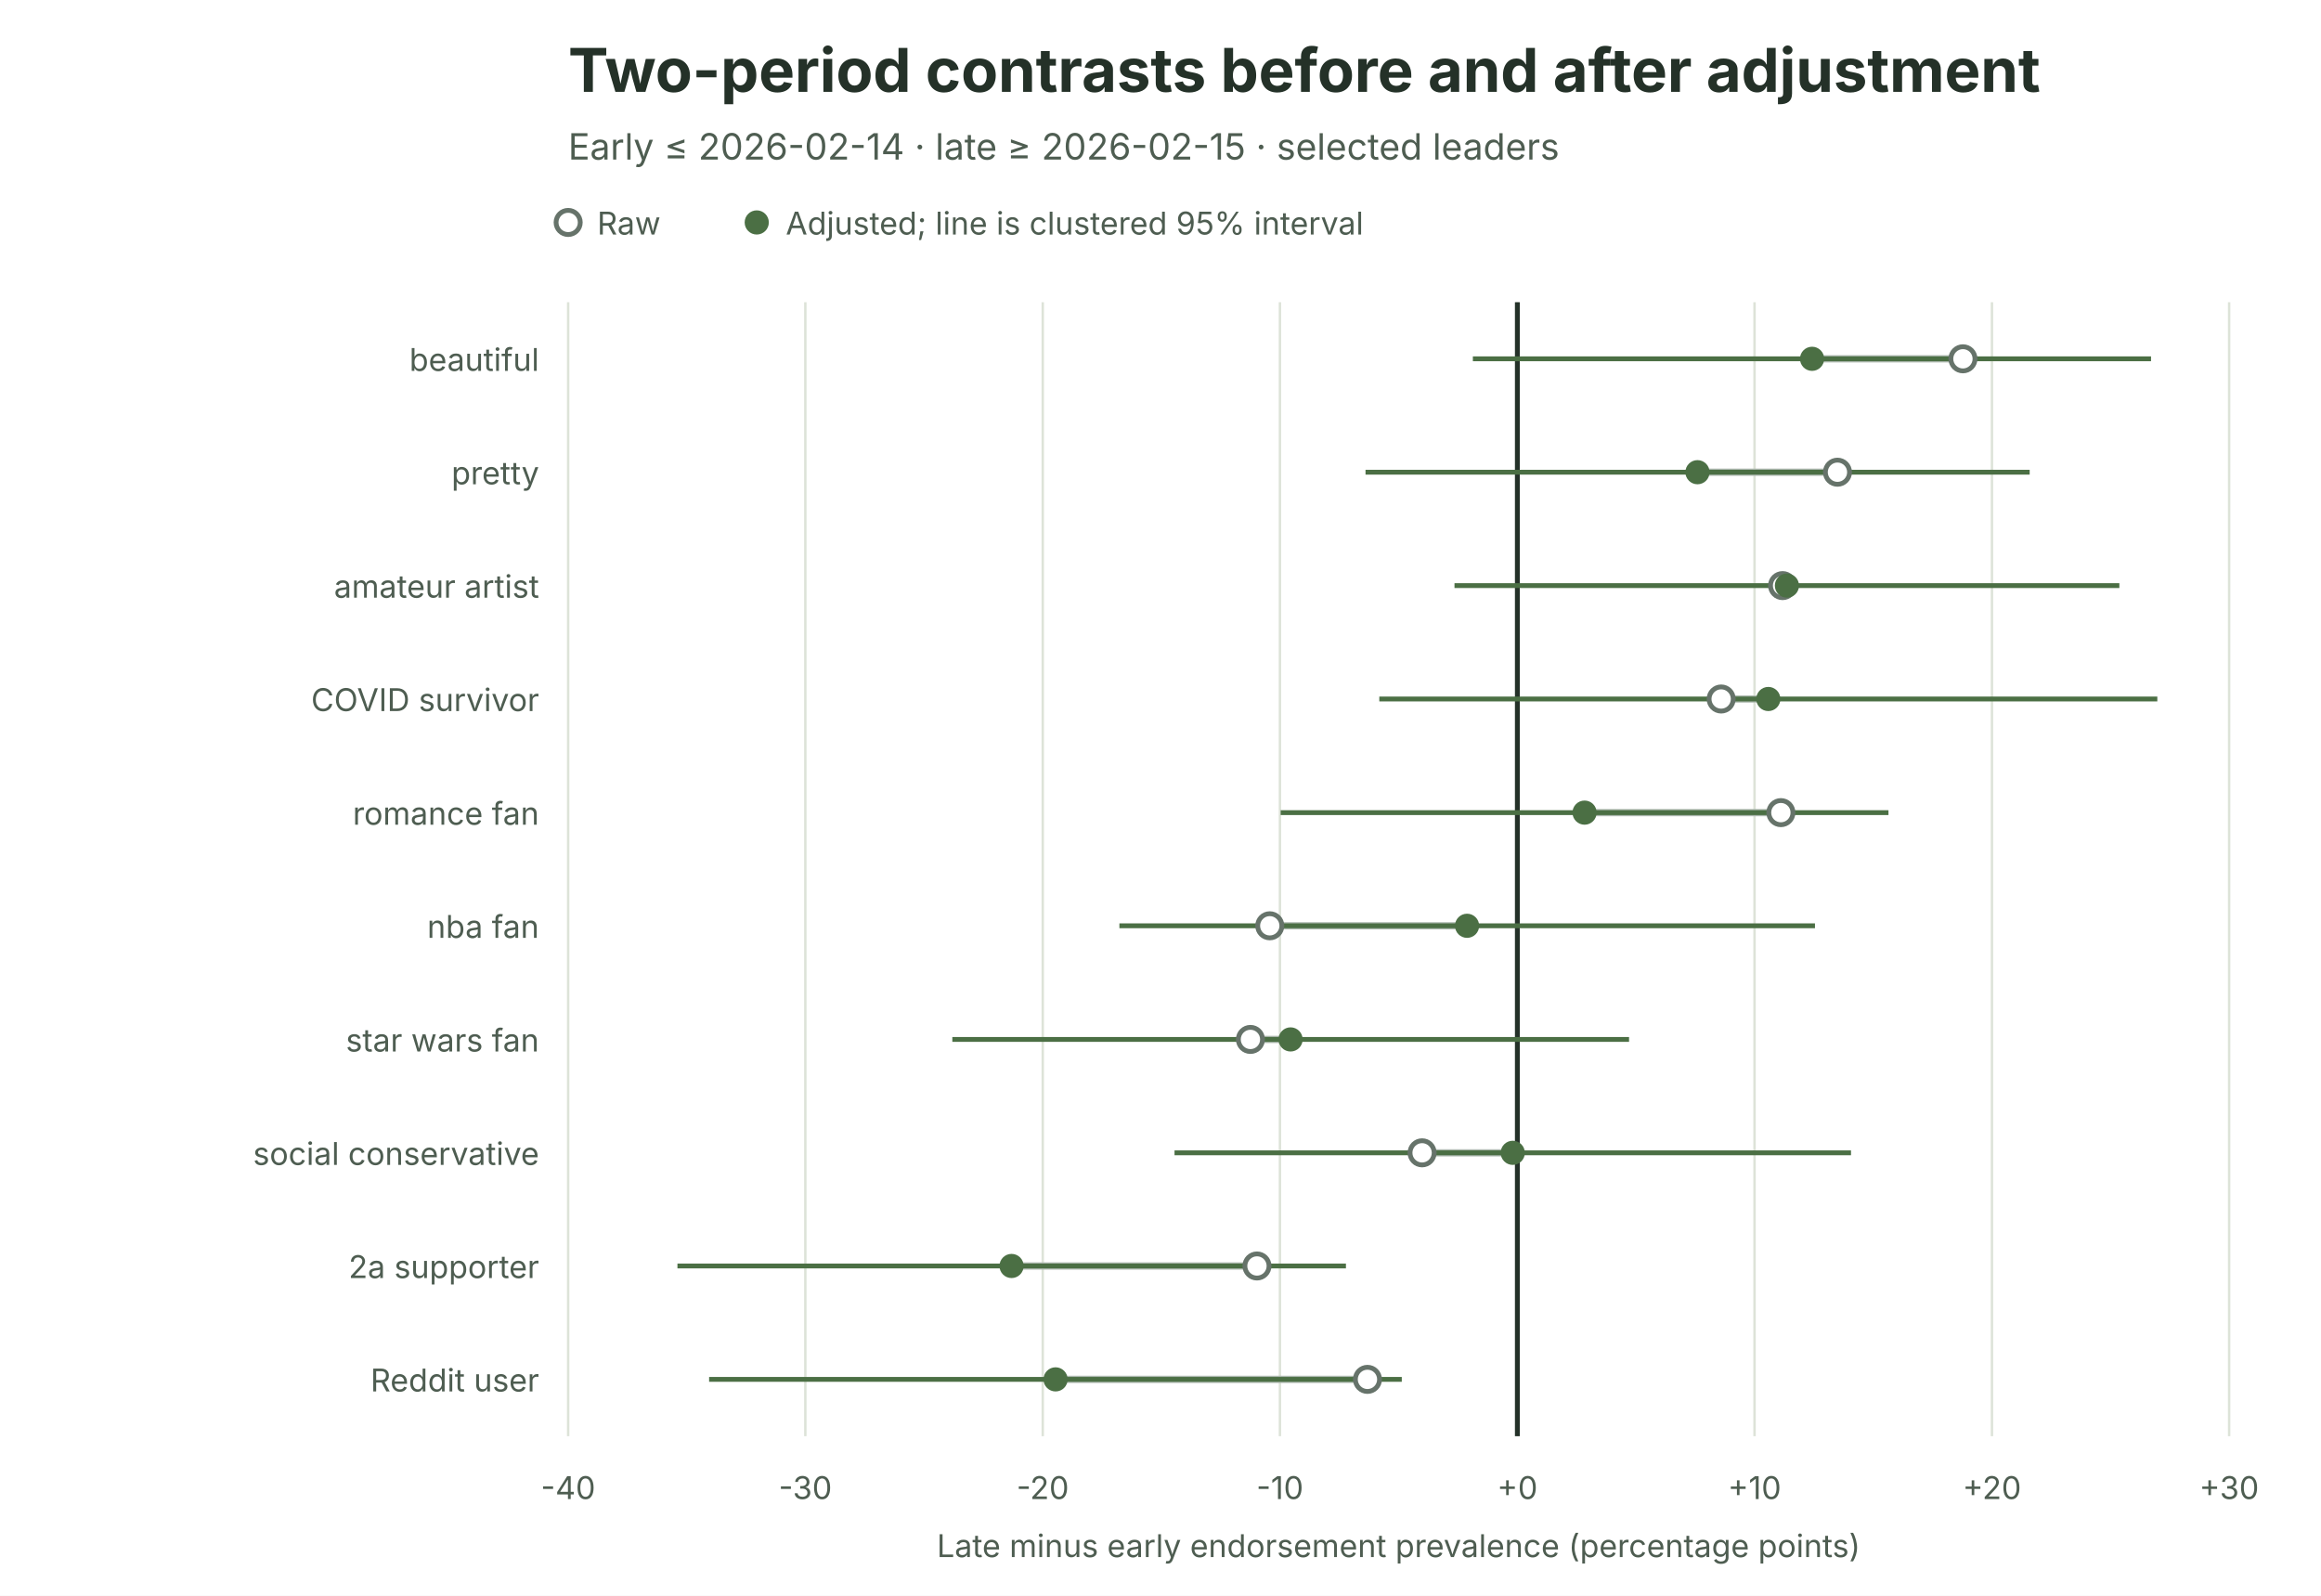
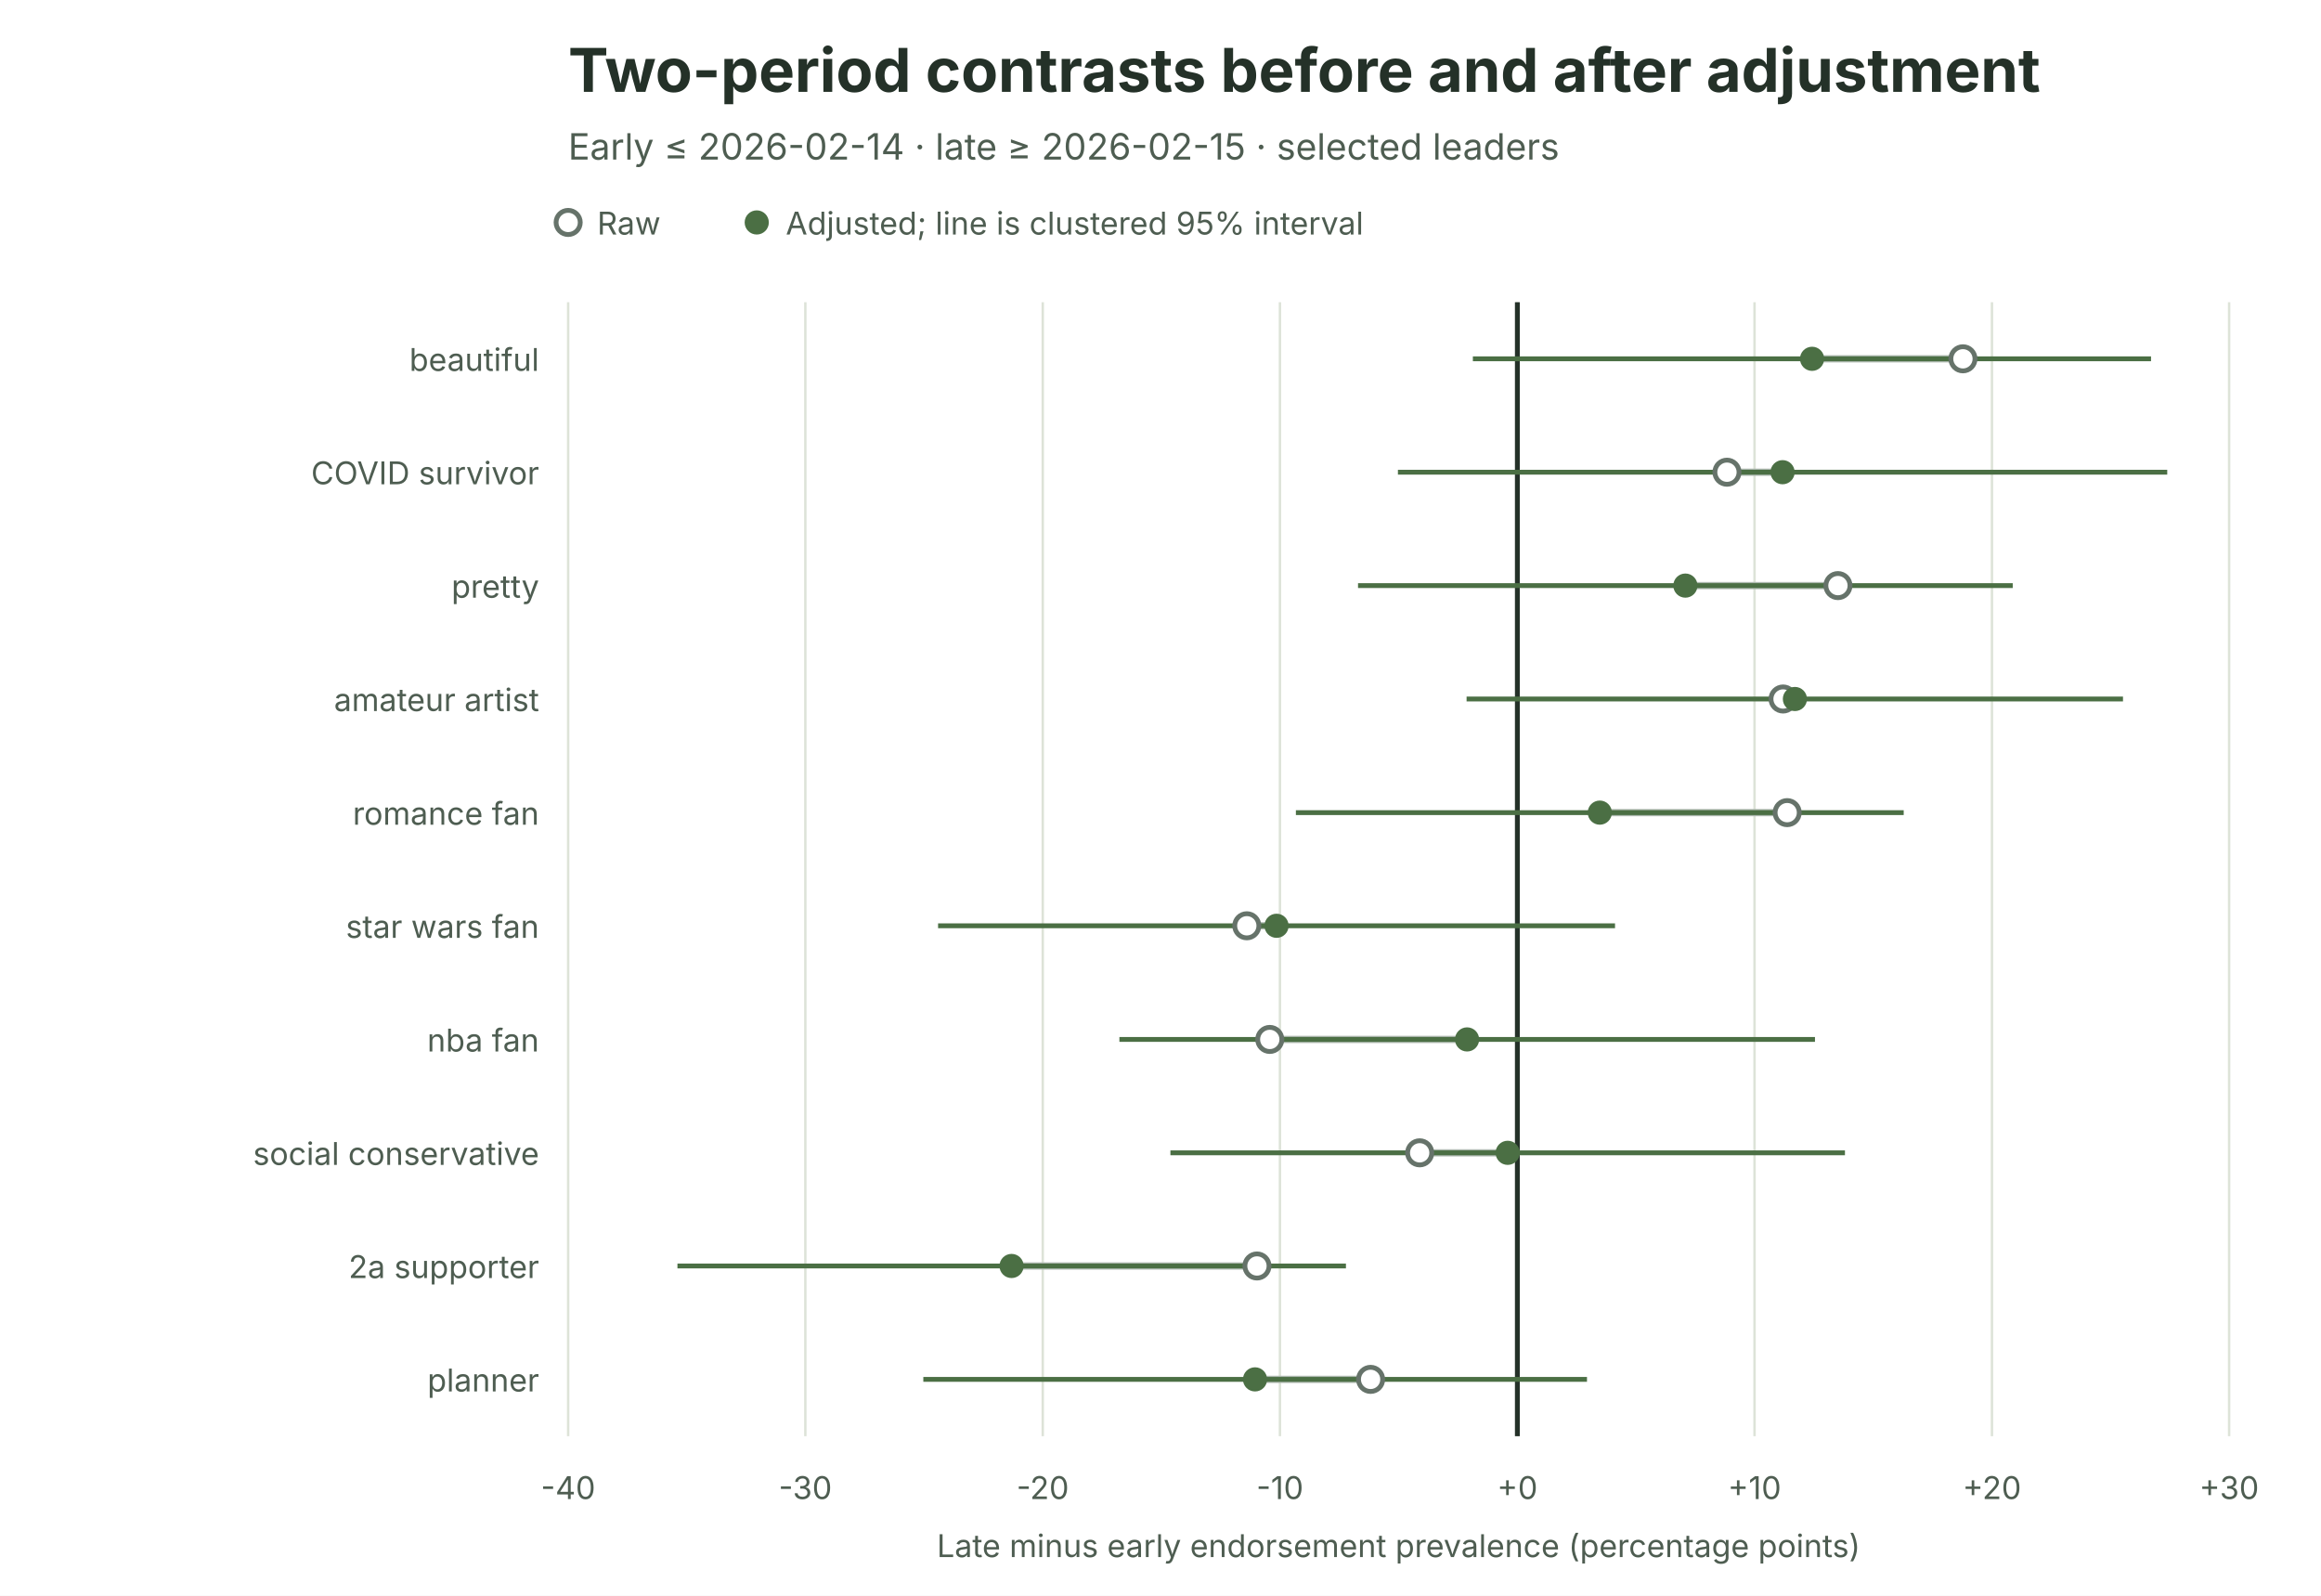
<svg xmlns="http://www.w3.org/2000/svg" width="960" height="660" viewBox="0 0 960 660" role="img" aria-labelledby="title desc">
  <rect width="960" height="660" fill="#ffffff" />
  <style>
    text { font-family: system-ui, -apple-system, sans-serif; fill: #243128; }
    .title { font-size: 25px; font-weight: 700; }
    .subtitle { font-size: 15px; fill: #4e5d51; }
    .axis { stroke: #66736a; stroke-width: 1; }
    .grid { stroke: #dde3d8; stroke-width: 1; }
    .tick { font-size: 13px; fill: #4e5d51; }
  </style>
  <text class="title" x="235" y="38">Two-period contrasts before and after adjustment</text>
  <text class="subtitle" x="235" y="66">Early ≤ 2026-02-14 · late ≥ 2026-02-15 · selected leaders</text>
  <circle cx="235" cy="92" r="5" fill="#ffffff" stroke="#66736a" stroke-width="2" />
  <text class="tick" x="247" y="97">Raw</text>
  <circle cx="313" cy="92" r="5" fill="#4B6F44" />
  <text class="tick" x="325" y="97">Adjusted; line is clustered 95% interval</text>
  <line class="grid" x1="235.0" y1="125" x2="235.0" y2="594" />
  <text class="tick" text-anchor="middle" x="235.0" y="620">-40</text>
  <line class="grid" x1="333.1" y1="125" x2="333.1" y2="594" />
  <text class="tick" text-anchor="middle" x="333.1" y="620">-30</text>
  <line class="grid" x1="431.3" y1="125" x2="431.3" y2="594" />
  <text class="tick" text-anchor="middle" x="431.3" y="620">-20</text>
  <line class="grid" x1="529.4" y1="125" x2="529.4" y2="594" />
  <text class="tick" text-anchor="middle" x="529.4" y="620">-10</text>
  <line class="grid" x1="627.6" y1="125" x2="627.6" y2="594" />
  <text class="tick" text-anchor="middle" x="627.6" y="620">+0</text>
  <line class="grid" x1="725.7" y1="125" x2="725.7" y2="594" />
  <text class="tick" text-anchor="middle" x="725.7" y="620">+10</text>
  <line class="grid" x1="823.9" y1="125" x2="823.9" y2="594" />
  <text class="tick" text-anchor="middle" x="823.9" y="620">+20</text>
  <line class="grid" x1="922.0" y1="125" x2="922.0" y2="594" />
  <text class="tick" text-anchor="middle" x="922.0" y="620">+30</text>
  <line x1="627.6" y1="125" x2="627.6" y2="594" stroke="#243128" stroke-width="2" />
  <text class="tick" text-anchor="end" x="223" y="153.4">beautiful</text>
  <line x1="811.9" y1="148.4" x2="749.5" y2="148.4" stroke="#aeb9b0" stroke-width="3" />
  <line x1="609.2" y1="148.4" x2="889.7" y2="148.4" stroke="#4B6F44" stroke-width="2" />
  <circle cx="811.9" cy="148.4" r="5" fill="#ffffff" stroke="#66736a" stroke-width="2" />
  <circle cx="749.5" cy="148.4" r="5" fill="#4B6F44" />
-   <text class="tick" text-anchor="end" x="223" y="200.3">pretty</text>
-   <line x1="760.0" y1="195.3" x2="702.1" y2="195.3" stroke="#aeb9b0" stroke-width="3" />
-   <line x1="564.8" y1="195.3" x2="839.5" y2="195.3" stroke="#4B6F44" stroke-width="2" />
-   <circle cx="760.0" cy="195.3" r="5" fill="#ffffff" stroke="#66736a" stroke-width="2" />
-   <circle cx="702.1" cy="195.3" r="5" fill="#4B6F44" />
-   <text class="tick" text-anchor="end" x="223" y="247.2">amateur artist</text>
-   <line x1="737.3" y1="242.2" x2="739.1" y2="242.2" stroke="#aeb9b0" stroke-width="3" />
-   <line x1="601.6" y1="242.2" x2="876.6" y2="242.2" stroke="#4B6F44" stroke-width="2" />
-   <circle cx="737.3" cy="242.2" r="5" fill="#ffffff" stroke="#66736a" stroke-width="2" />
-   <circle cx="739.1" cy="242.2" r="5" fill="#4B6F44" />
-   <text class="tick" text-anchor="end" x="223" y="294.1">COVID survivor</text>
-   <line x1="711.9" y1="289.1" x2="731.4" y2="289.1" stroke="#aeb9b0" stroke-width="3" />
-   <line x1="570.5" y1="289.1" x2="892.3" y2="289.1" stroke="#4B6F44" stroke-width="2" />
-   <circle cx="711.9" cy="289.1" r="5" fill="#ffffff" stroke="#66736a" stroke-width="2" />
-   <circle cx="731.4" cy="289.1" r="5" fill="#4B6F44" />
+   <text class="tick" text-anchor="end" x="223" y="200.3">COVID survivor</text>
+   <line x1="714.3" y1="195.3" x2="737.3" y2="195.3" stroke="#aeb9b0" stroke-width="3" />
+   <line x1="578.2" y1="195.3" x2="896.4" y2="195.3" stroke="#4B6F44" stroke-width="2" />
+   <circle cx="714.3" cy="195.3" r="5" fill="#ffffff" stroke="#66736a" stroke-width="2" />
+   <circle cx="737.3" cy="195.3" r="5" fill="#4B6F44" />
+   <text class="tick" text-anchor="end" x="223" y="247.2">pretty</text>
+   <line x1="760.2" y1="242.2" x2="697.1" y2="242.2" stroke="#aeb9b0" stroke-width="3" />
+   <line x1="561.7" y1="242.2" x2="832.5" y2="242.2" stroke="#4B6F44" stroke-width="2" />
+   <circle cx="760.2" cy="242.2" r="5" fill="#ffffff" stroke="#66736a" stroke-width="2" />
+   <circle cx="697.1" cy="242.2" r="5" fill="#4B6F44" />
+   <text class="tick" text-anchor="end" x="223" y="294.1">amateur artist</text>
+   <line x1="737.5" y1="289.1" x2="742.4" y2="289.1" stroke="#aeb9b0" stroke-width="3" />
+   <line x1="606.6" y1="289.1" x2="878.1" y2="289.1" stroke="#4B6F44" stroke-width="2" />
+   <circle cx="737.5" cy="289.1" r="5" fill="#ffffff" stroke="#66736a" stroke-width="2" />
+   <circle cx="742.4" cy="289.1" r="5" fill="#4B6F44" />
  <text class="tick" text-anchor="end" x="223" y="341.1">romance fan</text>
-   <line x1="736.6" y1="336.1" x2="655.4" y2="336.1" stroke="#aeb9b0" stroke-width="3" />
-   <line x1="529.7" y1="336.1" x2="781.1" y2="336.1" stroke="#4B6F44" stroke-width="2" />
-   <circle cx="736.6" cy="336.1" r="5" fill="#ffffff" stroke="#66736a" stroke-width="2" />
-   <circle cx="655.4" cy="336.1" r="5" fill="#4B6F44" />
-   <text class="tick" text-anchor="end" x="223" y="387.9">nba fan</text>
-   <line x1="525.2" y1="382.9" x2="606.8" y2="382.9" stroke="#aeb9b0" stroke-width="3" />
-   <line x1="463.0" y1="382.9" x2="750.7" y2="382.9" stroke="#4B6F44" stroke-width="2" />
-   <circle cx="525.2" cy="382.9" r="5" fill="#ffffff" stroke="#66736a" stroke-width="2" />
-   <circle cx="606.8" cy="382.9" r="5" fill="#4B6F44" />
-   <text class="tick" text-anchor="end" x="223" y="434.9">star wars fan</text>
-   <line x1="517.2" y1="429.9" x2="533.8" y2="429.9" stroke="#aeb9b0" stroke-width="3" />
-   <line x1="393.9" y1="429.9" x2="673.8" y2="429.9" stroke="#4B6F44" stroke-width="2" />
-   <circle cx="517.2" cy="429.9" r="5" fill="#ffffff" stroke="#66736a" stroke-width="2" />
-   <circle cx="533.8" cy="429.9" r="5" fill="#4B6F44" />
+   <line x1="739.2" y1="336.1" x2="661.7" y2="336.1" stroke="#aeb9b0" stroke-width="3" />
+   <line x1="536.0" y1="336.1" x2="787.4" y2="336.1" stroke="#4B6F44" stroke-width="2" />
+   <circle cx="739.2" cy="336.1" r="5" fill="#ffffff" stroke="#66736a" stroke-width="2" />
+   <circle cx="661.7" cy="336.1" r="5" fill="#4B6F44" />
+   <text class="tick" text-anchor="end" x="223" y="387.9">star wars fan</text>
+   <line x1="515.7" y1="382.9" x2="528.0" y2="382.9" stroke="#aeb9b0" stroke-width="3" />
+   <line x1="388.0" y1="382.9" x2="668.0" y2="382.9" stroke="#4B6F44" stroke-width="2" />
+   <circle cx="515.7" cy="382.9" r="5" fill="#ffffff" stroke="#66736a" stroke-width="2" />
+   <circle cx="528.0" cy="382.9" r="5" fill="#4B6F44" />
+   <text class="tick" text-anchor="end" x="223" y="434.9">nba fan</text>
+   <line x1="525.2" y1="429.9" x2="606.8" y2="429.9" stroke="#aeb9b0" stroke-width="3" />
+   <line x1="463.0" y1="429.9" x2="750.7" y2="429.9" stroke="#4B6F44" stroke-width="2" />
+   <circle cx="525.2" cy="429.9" r="5" fill="#ffffff" stroke="#66736a" stroke-width="2" />
+   <circle cx="606.8" cy="429.9" r="5" fill="#4B6F44" />
  <text class="tick" text-anchor="end" x="223" y="481.8">social conservative</text>
-   <line x1="588.2" y1="476.8" x2="625.7" y2="476.8" stroke="#aeb9b0" stroke-width="3" />
-   <line x1="485.8" y1="476.8" x2="765.6" y2="476.8" stroke="#4B6F44" stroke-width="2" />
-   <circle cx="588.2" cy="476.8" r="5" fill="#ffffff" stroke="#66736a" stroke-width="2" />
-   <circle cx="625.7" cy="476.8" r="5" fill="#4B6F44" />
+   <line x1="587.2" y1="476.8" x2="623.6" y2="476.8" stroke="#aeb9b0" stroke-width="3" />
+   <line x1="484.1" y1="476.8" x2="763.1" y2="476.8" stroke="#4B6F44" stroke-width="2" />
+   <circle cx="587.2" cy="476.8" r="5" fill="#ffffff" stroke="#66736a" stroke-width="2" />
+   <circle cx="623.6" cy="476.8" r="5" fill="#4B6F44" />
  <text class="tick" text-anchor="end" x="223" y="528.6">2a supporter</text>
  <line x1="519.9" y1="523.6" x2="418.4" y2="523.6" stroke="#aeb9b0" stroke-width="3" />
  <line x1="280.2" y1="523.6" x2="556.7" y2="523.6" stroke="#4B6F44" stroke-width="2" />
  <circle cx="519.9" cy="523.6" r="5" fill="#ffffff" stroke="#66736a" stroke-width="2" />
  <circle cx="418.4" cy="523.6" r="5" fill="#4B6F44" />
-   <text class="tick" text-anchor="end" x="223" y="575.5">Reddit user</text>
-   <line x1="565.6" y1="570.5" x2="436.6" y2="570.5" stroke="#aeb9b0" stroke-width="3" />
-   <line x1="293.3" y1="570.5" x2="579.8" y2="570.5" stroke="#4B6F44" stroke-width="2" />
-   <circle cx="565.6" cy="570.5" r="5" fill="#ffffff" stroke="#66736a" stroke-width="2" />
-   <circle cx="436.6" cy="570.5" r="5" fill="#4B6F44" />
+   <text class="tick" text-anchor="end" x="223" y="575.5">planner</text>
+   <line x1="566.9" y1="570.5" x2="519.1" y2="570.5" stroke="#aeb9b0" stroke-width="3" />
+   <line x1="381.9" y1="570.5" x2="656.4" y2="570.5" stroke="#4B6F44" stroke-width="2" />
+   <circle cx="566.9" cy="570.5" r="5" fill="#ffffff" stroke="#66736a" stroke-width="2" />
+   <circle cx="519.1" cy="570.5" r="5" fill="#4B6F44" />
  <text class="tick" text-anchor="middle" x="578.5" y="644">Late minus early endorsement prevalence (percentage points)</text>
</svg>
